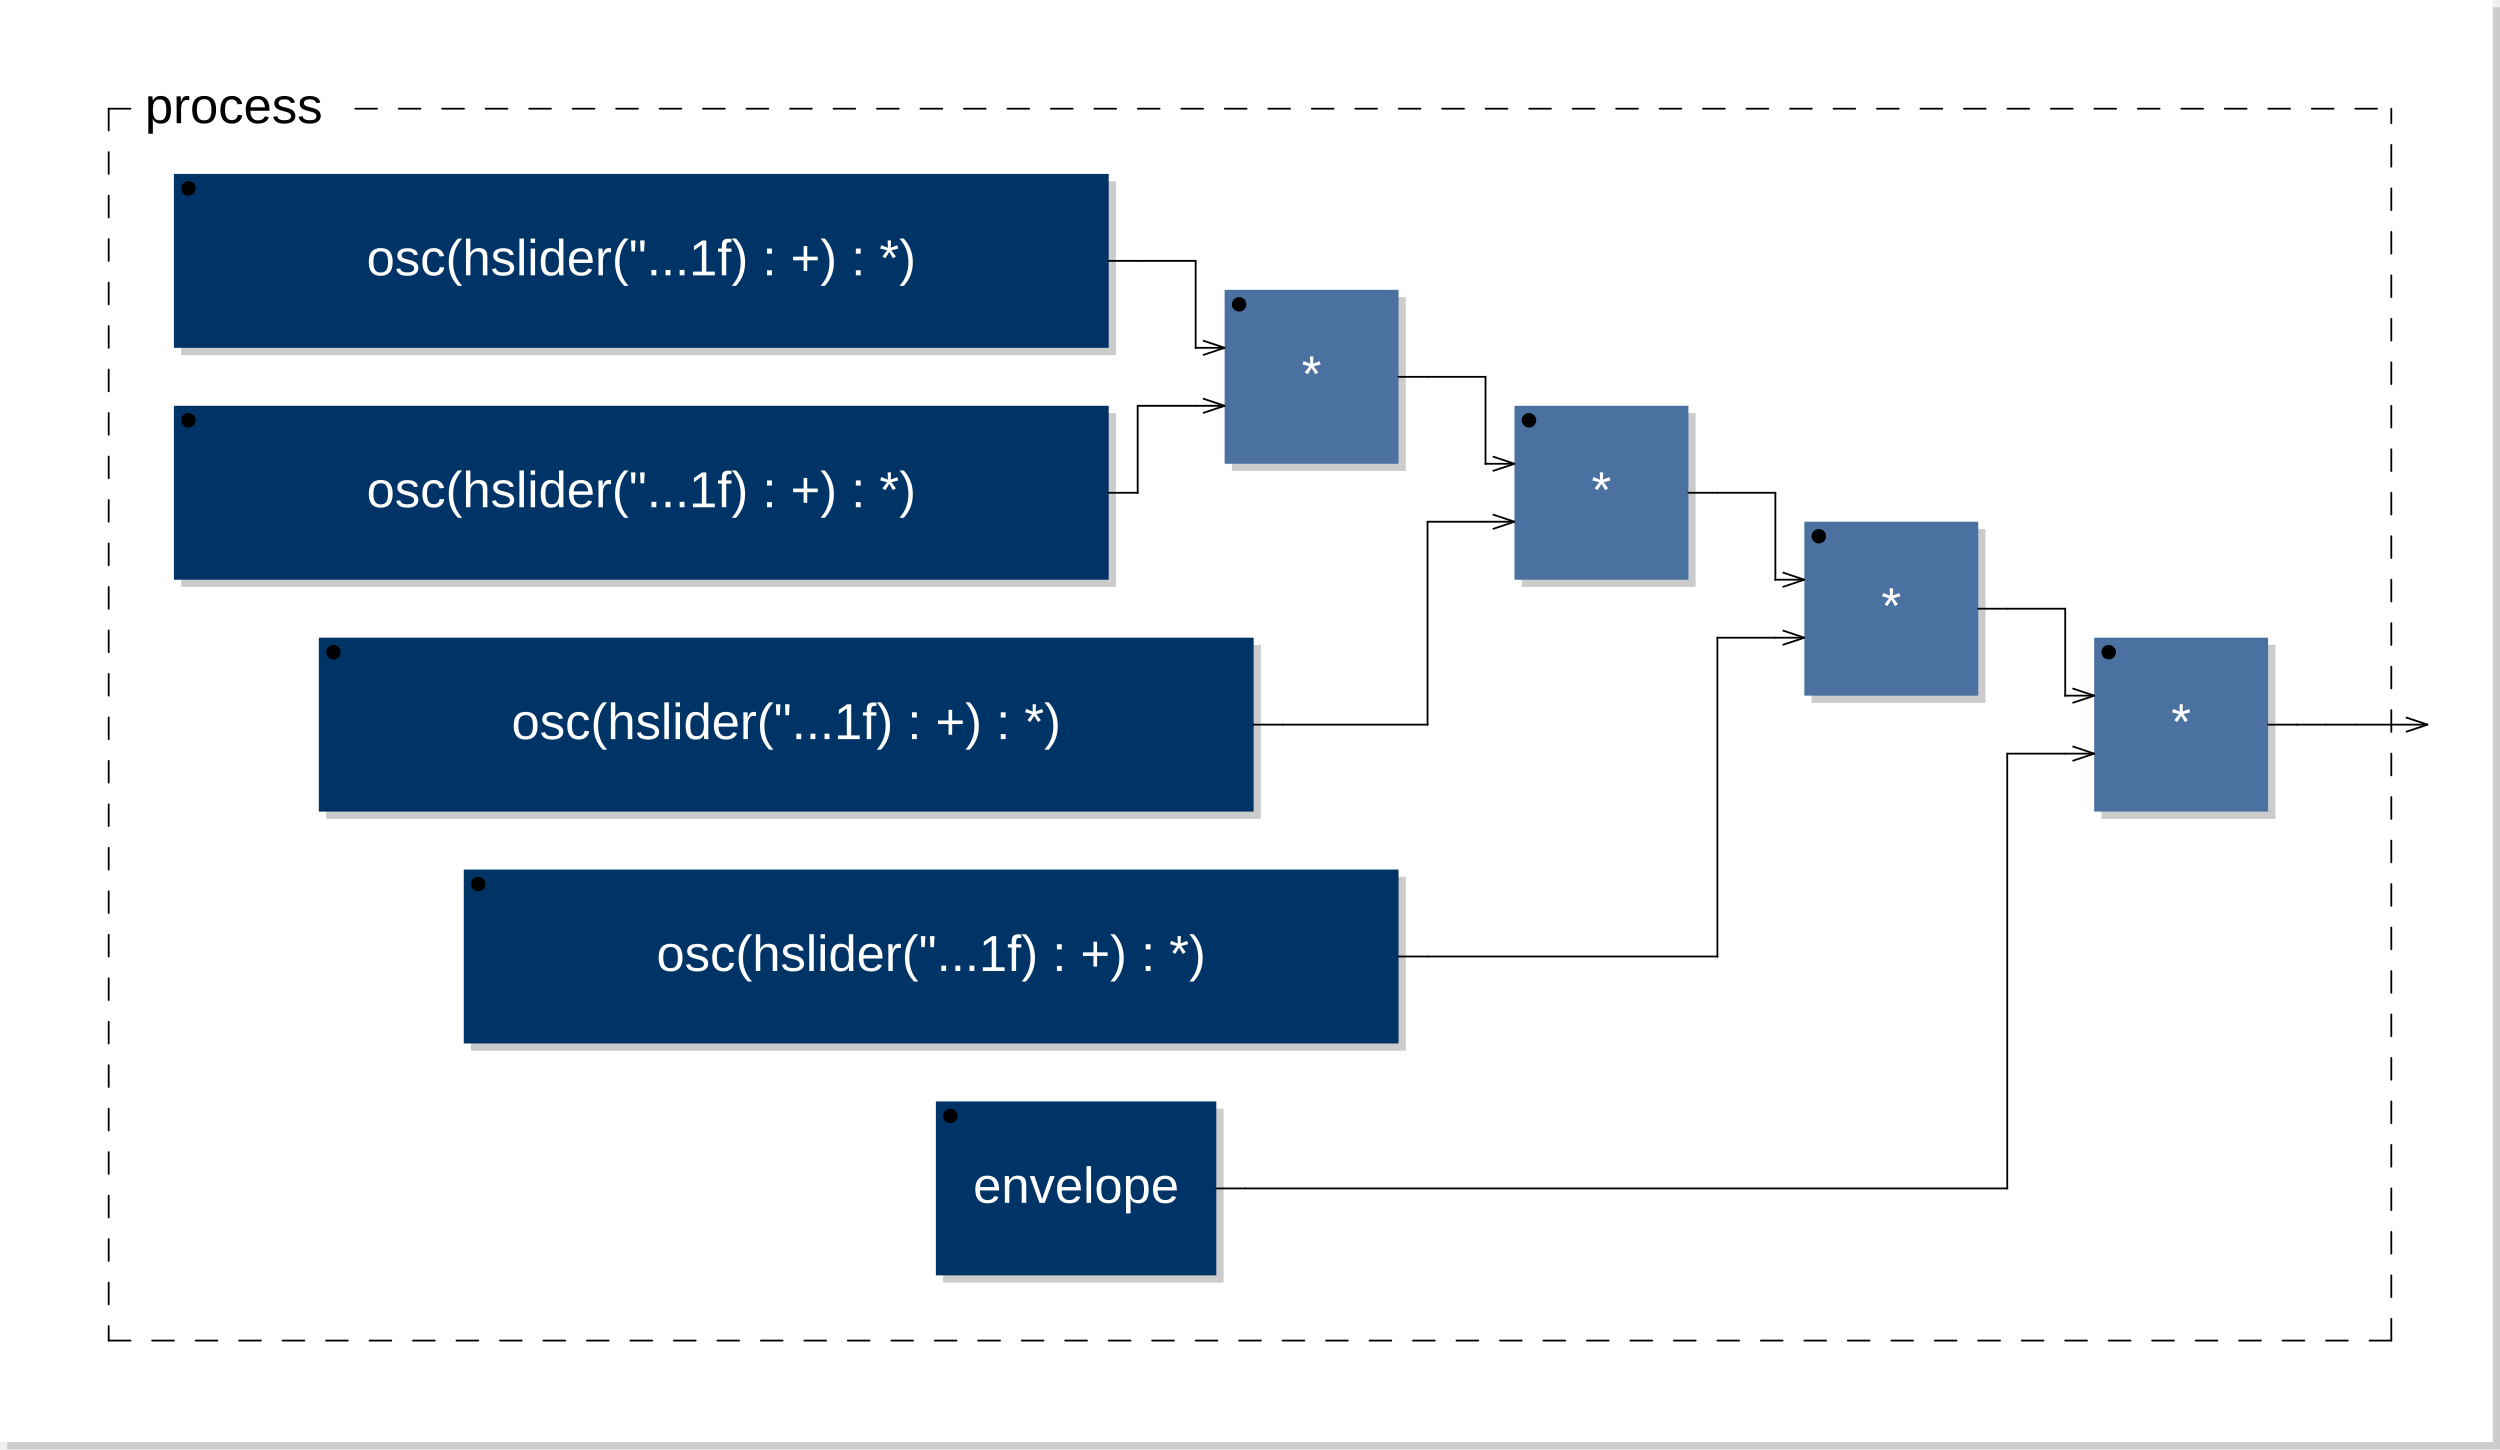
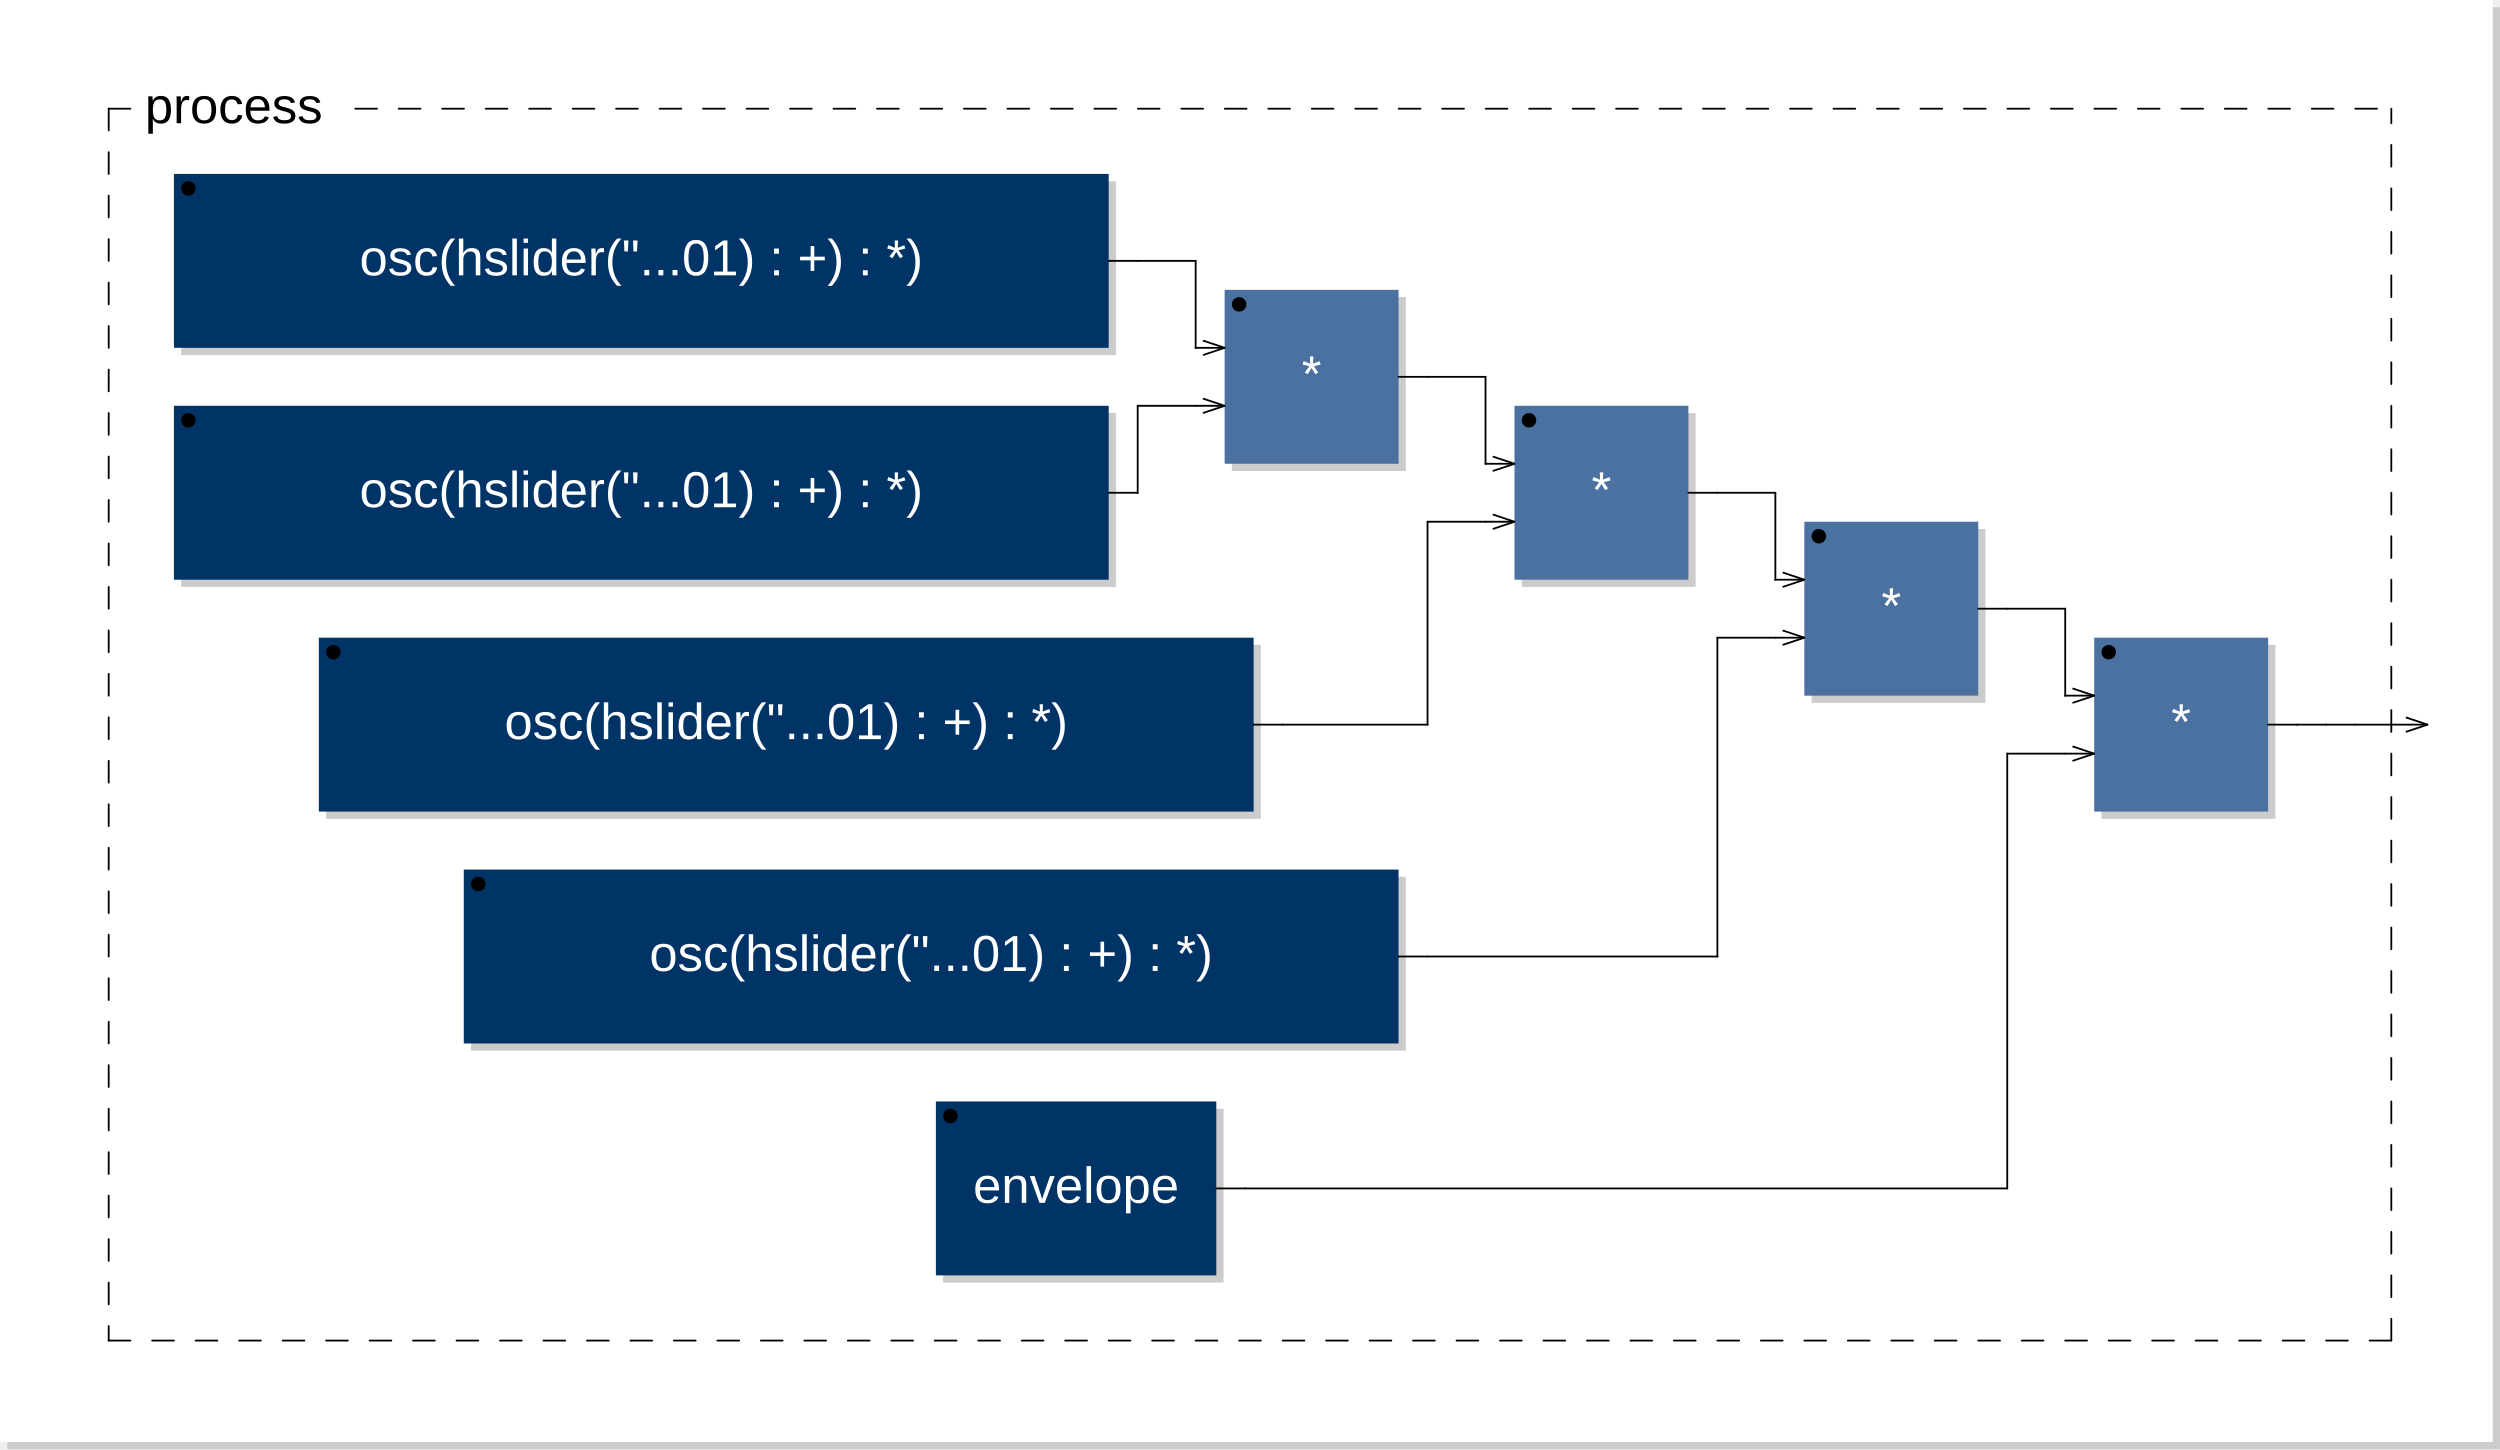
<svg xmlns="http://www.w3.org/2000/svg" xmlns:xlink="http://www.w3.org/1999/xlink" viewBox="0 0 345 200" width="172.5mm" height="100mm" version="1.1">
  <rect x="1" y="1" width="344" height="199" rx="0" ry="0" style="stroke:none;fill:#cccccc;" />
  <rect x="0" y="0" width="344" height="199" rx="0" ry="0" style="stroke:none;fill:#ffffff;" />
  <text x="10" y="7" font-family="Arial" font-size="7" />
-   <a xlink:href="osc-0x7f821af89c00.svg">
+   <a xlink:href="osc-0x7fa6181d5300.svg">
    <rect x="25" y="25" width="129" height="24" rx="0" ry="0" style="stroke:none;fill:#cccccc;" />
    <rect x="24" y="24" width="129" height="24" rx="0" ry="0" style="stroke:none;fill:#003366;" />
  </a>
-   <a xlink:href="osc-0x7f821af89c00.svg">
-     <text x="88.5" y="38" font-family="Arial" font-size="7" text-anchor="middle" fill="#FFFFFF">osc(hslider("...1f) : +) : *)</text>
+   <a xlink:href="osc-0x7fa6181d5300.svg">
+     <text x="88.5" y="38" font-family="Arial" font-size="7" text-anchor="middle" fill="#FFFFFF">osc(hslider("...01) : +) : *)</text>
  </a>
  <circle cx="26" cy="26" r="1" />
-   <a xlink:href="osc-0x7f821af89f00.svg">
+   <a xlink:href="osc-0x7fa6181d56d0.svg">
    <rect x="25" y="57" width="129" height="24" rx="0" ry="0" style="stroke:none;fill:#cccccc;" />
    <rect x="24" y="56" width="129" height="24" rx="0" ry="0" style="stroke:none;fill:#003366;" />
  </a>
-   <a xlink:href="osc-0x7f821af89f00.svg">
-     <text x="88.5" y="70" font-family="Arial" font-size="7" text-anchor="middle" fill="#FFFFFF">osc(hslider("...1f) : +) : *)</text>
+   <a xlink:href="osc-0x7fa6181d56d0.svg">
+     <text x="88.5" y="70" font-family="Arial" font-size="7" text-anchor="middle" fill="#FFFFFF">osc(hslider("...01) : +) : *)</text>
  </a>
  <circle cx="26" cy="58" r="1" />
  <rect x="170" y="41" width="24" height="24" rx="0" ry="0" style="stroke:none;fill:#cccccc;" />
  <rect x="169" y="40" width="24" height="24" rx="0" ry="0" style="stroke:none;fill:#4B71A1;" />
  <text x="181" y="54" font-family="Arial" font-size="7" text-anchor="middle" fill="#FFFFFF">*</text>
  <circle cx="171" cy="42" r="1" />
  <line x1="166" y1="47" x2="169" y2="48" transform="rotate(0,169,48)" style="stroke: black; stroke-width:0.25;" />
  <line x1="166" y1="49" x2="169" y2="48" transform="rotate(0,169,48)" style="stroke: black; stroke-width:0.25;" />
  <line x1="166" y1="55" x2="169" y2="56" transform="rotate(0,169,56)" style="stroke: black; stroke-width:0.25;" />
  <line x1="166" y1="57" x2="169" y2="56" transform="rotate(0,169,56)" style="stroke: black; stroke-width:0.25;" />
-   <a xlink:href="osc-0x7f821af8a3c0.svg">
+   <a xlink:href="osc-0x7fa6181d5cc0.svg">
    <rect x="45" y="89" width="129" height="24" rx="0" ry="0" style="stroke:none;fill:#cccccc;" />
    <rect x="44" y="88" width="129" height="24" rx="0" ry="0" style="stroke:none;fill:#003366;" />
  </a>
-   <a xlink:href="osc-0x7f821af8a3c0.svg">
-     <text x="108.5" y="102" font-family="Arial" font-size="7" text-anchor="middle" fill="#FFFFFF">osc(hslider("...1f) : +) : *)</text>
+   <a xlink:href="osc-0x7fa6181d5cc0.svg">
+     <text x="108.5" y="102" font-family="Arial" font-size="7" text-anchor="middle" fill="#FFFFFF">osc(hslider("...01) : +) : *)</text>
  </a>
  <circle cx="46" cy="90" r="1" />
  <rect x="210" y="57" width="24" height="24" rx="0" ry="0" style="stroke:none;fill:#cccccc;" />
  <rect x="209" y="56" width="24" height="24" rx="0" ry="0" style="stroke:none;fill:#4B71A1;" />
  <text x="221" y="70" font-family="Arial" font-size="7" text-anchor="middle" fill="#FFFFFF">*</text>
  <circle cx="211" cy="58" r="1" />
  <line x1="206" y1="63" x2="209" y2="64" transform="rotate(0,209,64)" style="stroke: black; stroke-width:0.25;" />
  <line x1="206" y1="65" x2="209" y2="64" transform="rotate(0,209,64)" style="stroke: black; stroke-width:0.25;" />
  <line x1="206" y1="71" x2="209" y2="72" transform="rotate(0,209,72)" style="stroke: black; stroke-width:0.25;" />
  <line x1="206" y1="73" x2="209" y2="72" transform="rotate(0,209,72)" style="stroke: black; stroke-width:0.25;" />
-   <a xlink:href="osc-0x7f821af8a880.svg">
+   <a xlink:href="osc-0x7fa6181d62b0.svg">
    <rect x="65" y="121" width="129" height="24" rx="0" ry="0" style="stroke:none;fill:#cccccc;" />
    <rect x="64" y="120" width="129" height="24" rx="0" ry="0" style="stroke:none;fill:#003366;" />
  </a>
-   <a xlink:href="osc-0x7f821af8a880.svg">
-     <text x="128.5" y="134" font-family="Arial" font-size="7" text-anchor="middle" fill="#FFFFFF">osc(hslider("...1f) : +) : *)</text>
+   <a xlink:href="osc-0x7fa6181d62b0.svg">
+     <text x="128.5" y="134" font-family="Arial" font-size="7" text-anchor="middle" fill="#FFFFFF">osc(hslider("...01) : +) : *)</text>
  </a>
  <circle cx="66" cy="122" r="1" />
  <rect x="250" y="73" width="24" height="24" rx="0" ry="0" style="stroke:none;fill:#cccccc;" />
  <rect x="249" y="72" width="24" height="24" rx="0" ry="0" style="stroke:none;fill:#4B71A1;" />
  <text x="261" y="86" font-family="Arial" font-size="7" text-anchor="middle" fill="#FFFFFF">*</text>
  <circle cx="251" cy="74" r="1" />
  <line x1="246" y1="79" x2="249" y2="80" transform="rotate(0,249,80)" style="stroke: black; stroke-width:0.25;" />
  <line x1="246" y1="81" x2="249" y2="80" transform="rotate(0,249,80)" style="stroke: black; stroke-width:0.25;" />
  <line x1="246" y1="87" x2="249" y2="88" transform="rotate(0,249,88)" style="stroke: black; stroke-width:0.25;" />
  <line x1="246" y1="89" x2="249" y2="88" transform="rotate(0,249,88)" style="stroke: black; stroke-width:0.25;" />
-   <a xlink:href="envelope-0x7f821af895a0.svg">
+   <a xlink:href="envelope-0x7fa61802a3f0.svg">
    <rect x="130.15" y="153" width="38.7" height="24" rx="0" ry="0" style="stroke:none;fill:#cccccc;" />
    <rect x="129.15" y="152" width="38.7" height="24" rx="0" ry="0" style="stroke:none;fill:#003366;" />
  </a>
-   <a xlink:href="envelope-0x7f821af895a0.svg">
+   <a xlink:href="envelope-0x7fa61802a3f0.svg">
    <text x="148.5" y="166" font-family="Arial" font-size="7" text-anchor="middle" fill="#FFFFFF">envelope</text>
  </a>
  <circle cx="131.15" cy="154" r="1" />
  <rect x="290" y="89" width="24" height="24" rx="0" ry="0" style="stroke:none;fill:#cccccc;" />
  <rect x="289" y="88" width="24" height="24" rx="0" ry="0" style="stroke:none;fill:#4B71A1;" />
  <text x="301" y="102" font-family="Arial" font-size="7" text-anchor="middle" fill="#FFFFFF">*</text>
  <circle cx="291" cy="90" r="1" />
  <line x1="286" y1="95" x2="289" y2="96" transform="rotate(0,289,96)" style="stroke: black; stroke-width:0.25;" />
  <line x1="286" y1="97" x2="289" y2="96" transform="rotate(0,289,96)" style="stroke: black; stroke-width:0.25;" />
  <line x1="286" y1="103" x2="289" y2="104" transform="rotate(0,289,104)" style="stroke: black; stroke-width:0.25;" />
  <line x1="286" y1="105" x2="289" y2="104" transform="rotate(0,289,104)" style="stroke: black; stroke-width:0.25;" />
  <line x1="15" y1="15" x2="15" y2="185" style="stroke: black; stroke-linecap:round; stroke-width:0.25; stroke-dasharray:3,3;" />
  <line x1="15" y1="185" x2="330" y2="185" style="stroke: black; stroke-linecap:round; stroke-width:0.25; stroke-dasharray:3,3;" />
  <line x1="330" y1="185" x2="330" y2="15" style="stroke: black; stroke-linecap:round; stroke-width:0.25; stroke-dasharray:3,3;" />
  <line x1="15" y1="15" x2="20" y2="15" style="stroke: black; stroke-linecap:round; stroke-width:0.25; stroke-dasharray:3,3;" />
  <line x1="49.025" y1="15" x2="330" y2="15" style="stroke: black; stroke-linecap:round; stroke-width:0.25; stroke-dasharray:3,3;" />
  <text x="20" y="17" font-family="Arial" font-size="7">process</text>
  <line x1="332" y1="99" x2="335" y2="100" transform="rotate(0,335,100)" style="stroke: black; stroke-width:0.25;" />
  <line x1="332" y1="101" x2="335" y2="100" transform="rotate(0,335,100)" style="stroke: black; stroke-width:0.25;" />
  <line x1="153" y1="36" x2="157" y2="36" style="stroke:black; stroke-linecap:round; stroke-width:0.25;" />
  <line x1="153" y1="68" x2="157" y2="68" style="stroke:black; stroke-linecap:round; stroke-width:0.25;" />
  <line x1="157" y1="36" x2="165" y2="36" style="stroke:black; stroke-linecap:round; stroke-width:0.25;" />
  <line x1="157" y1="56" x2="165" y2="56" style="stroke:black; stroke-linecap:round; stroke-width:0.25;" />
  <line x1="157" y1="68" x2="157" y2="56" style="stroke:black; stroke-linecap:round; stroke-width:0.25;" />
  <line x1="157" y1="68" x2="157" y2="68" style="stroke:black; stroke-linecap:round; stroke-width:0.25;" />
  <line x1="165" y1="36" x2="165" y2="48" style="stroke:black; stroke-linecap:round; stroke-width:0.25;" />
  <line x1="165" y1="48" x2="165" y2="48" style="stroke:black; stroke-linecap:round; stroke-width:0.25;" />
  <line x1="165" y1="48" x2="169" y2="48" style="stroke:black; stroke-linecap:round; stroke-width:0.25;" />
  <line x1="165" y1="56" x2="169" y2="56" style="stroke:black; stroke-linecap:round; stroke-width:0.25;" />
  <line x1="167.85" y1="164" x2="171.85" y2="164" style="stroke:black; stroke-linecap:round; stroke-width:0.25;" />
  <line x1="171.85" y1="164" x2="277" y2="164" style="stroke:black; stroke-linecap:round; stroke-width:0.25;" />
  <line x1="173" y1="100" x2="177" y2="100" style="stroke:black; stroke-linecap:round; stroke-width:0.25;" />
  <line x1="177" y1="100" x2="197" y2="100" style="stroke:black; stroke-linecap:round; stroke-width:0.25;" />
  <line x1="193" y1="52" x2="197" y2="52" style="stroke:black; stroke-linecap:round; stroke-width:0.25;" />
  <line x1="193" y1="132" x2="197" y2="132" style="stroke:black; stroke-linecap:round; stroke-width:0.25;" />
  <line x1="197" y1="52" x2="205" y2="52" style="stroke:black; stroke-linecap:round; stroke-width:0.25;" />
  <line x1="197" y1="72" x2="205" y2="72" style="stroke:black; stroke-linecap:round; stroke-width:0.25;" />
  <line x1="197" y1="100" x2="197" y2="72" style="stroke:black; stroke-linecap:round; stroke-width:0.25;" />
  <line x1="197" y1="100" x2="197" y2="100" style="stroke:black; stroke-linecap:round; stroke-width:0.25;" />
  <line x1="197" y1="132" x2="237" y2="132" style="stroke:black; stroke-linecap:round; stroke-width:0.25;" />
  <line x1="205" y1="52" x2="205" y2="64" style="stroke:black; stroke-linecap:round; stroke-width:0.25;" />
  <line x1="205" y1="64" x2="205" y2="64" style="stroke:black; stroke-linecap:round; stroke-width:0.25;" />
  <line x1="205" y1="64" x2="209" y2="64" style="stroke:black; stroke-linecap:round; stroke-width:0.25;" />
  <line x1="205" y1="72" x2="209" y2="72" style="stroke:black; stroke-linecap:round; stroke-width:0.25;" />
  <line x1="233" y1="68" x2="237" y2="68" style="stroke:black; stroke-linecap:round; stroke-width:0.25;" />
  <line x1="237" y1="68" x2="245" y2="68" style="stroke:black; stroke-linecap:round; stroke-width:0.25;" />
  <line x1="237" y1="88" x2="245" y2="88" style="stroke:black; stroke-linecap:round; stroke-width:0.25;" />
  <line x1="237" y1="132" x2="237" y2="88" style="stroke:black; stroke-linecap:round; stroke-width:0.25;" />
  <line x1="237" y1="132" x2="237" y2="132" style="stroke:black; stroke-linecap:round; stroke-width:0.25;" />
  <line x1="245" y1="68" x2="245" y2="80" style="stroke:black; stroke-linecap:round; stroke-width:0.25;" />
  <line x1="245" y1="80" x2="245" y2="80" style="stroke:black; stroke-linecap:round; stroke-width:0.25;" />
  <line x1="245" y1="80" x2="249" y2="80" style="stroke:black; stroke-linecap:round; stroke-width:0.25;" />
  <line x1="245" y1="88" x2="249" y2="88" style="stroke:black; stroke-linecap:round; stroke-width:0.25;" />
  <line x1="273" y1="84" x2="277" y2="84" style="stroke:black; stroke-linecap:round; stroke-width:0.25;" />
  <line x1="277" y1="84" x2="285" y2="84" style="stroke:black; stroke-linecap:round; stroke-width:0.25;" />
  <line x1="277" y1="104" x2="285" y2="104" style="stroke:black; stroke-linecap:round; stroke-width:0.25;" />
  <line x1="277" y1="164" x2="277" y2="104" style="stroke:black; stroke-linecap:round; stroke-width:0.25;" />
  <line x1="277" y1="164" x2="277" y2="164" style="stroke:black; stroke-linecap:round; stroke-width:0.25;" />
  <line x1="285" y1="84" x2="285" y2="96" style="stroke:black; stroke-linecap:round; stroke-width:0.25;" />
  <line x1="285" y1="96" x2="285" y2="96" style="stroke:black; stroke-linecap:round; stroke-width:0.25;" />
  <line x1="285" y1="96" x2="289" y2="96" style="stroke:black; stroke-linecap:round; stroke-width:0.25;" />
  <line x1="285" y1="104" x2="289" y2="104" style="stroke:black; stroke-linecap:round; stroke-width:0.25;" />
  <line x1="313" y1="100" x2="317" y2="100" style="stroke:black; stroke-linecap:round; stroke-width:0.25;" />
  <line x1="317" y1="100" x2="317" y2="100" style="stroke:black; stroke-linecap:round; stroke-width:0.25;" />
  <line x1="317" y1="100" x2="321" y2="100" style="stroke:black; stroke-linecap:round; stroke-width:0.25;" />
  <line x1="321" y1="100" x2="325" y2="100" style="stroke:black; stroke-linecap:round; stroke-width:0.25;" />
  <line x1="325" y1="100" x2="335" y2="100" style="stroke:black; stroke-linecap:round; stroke-width:0.25;" />
</svg>
